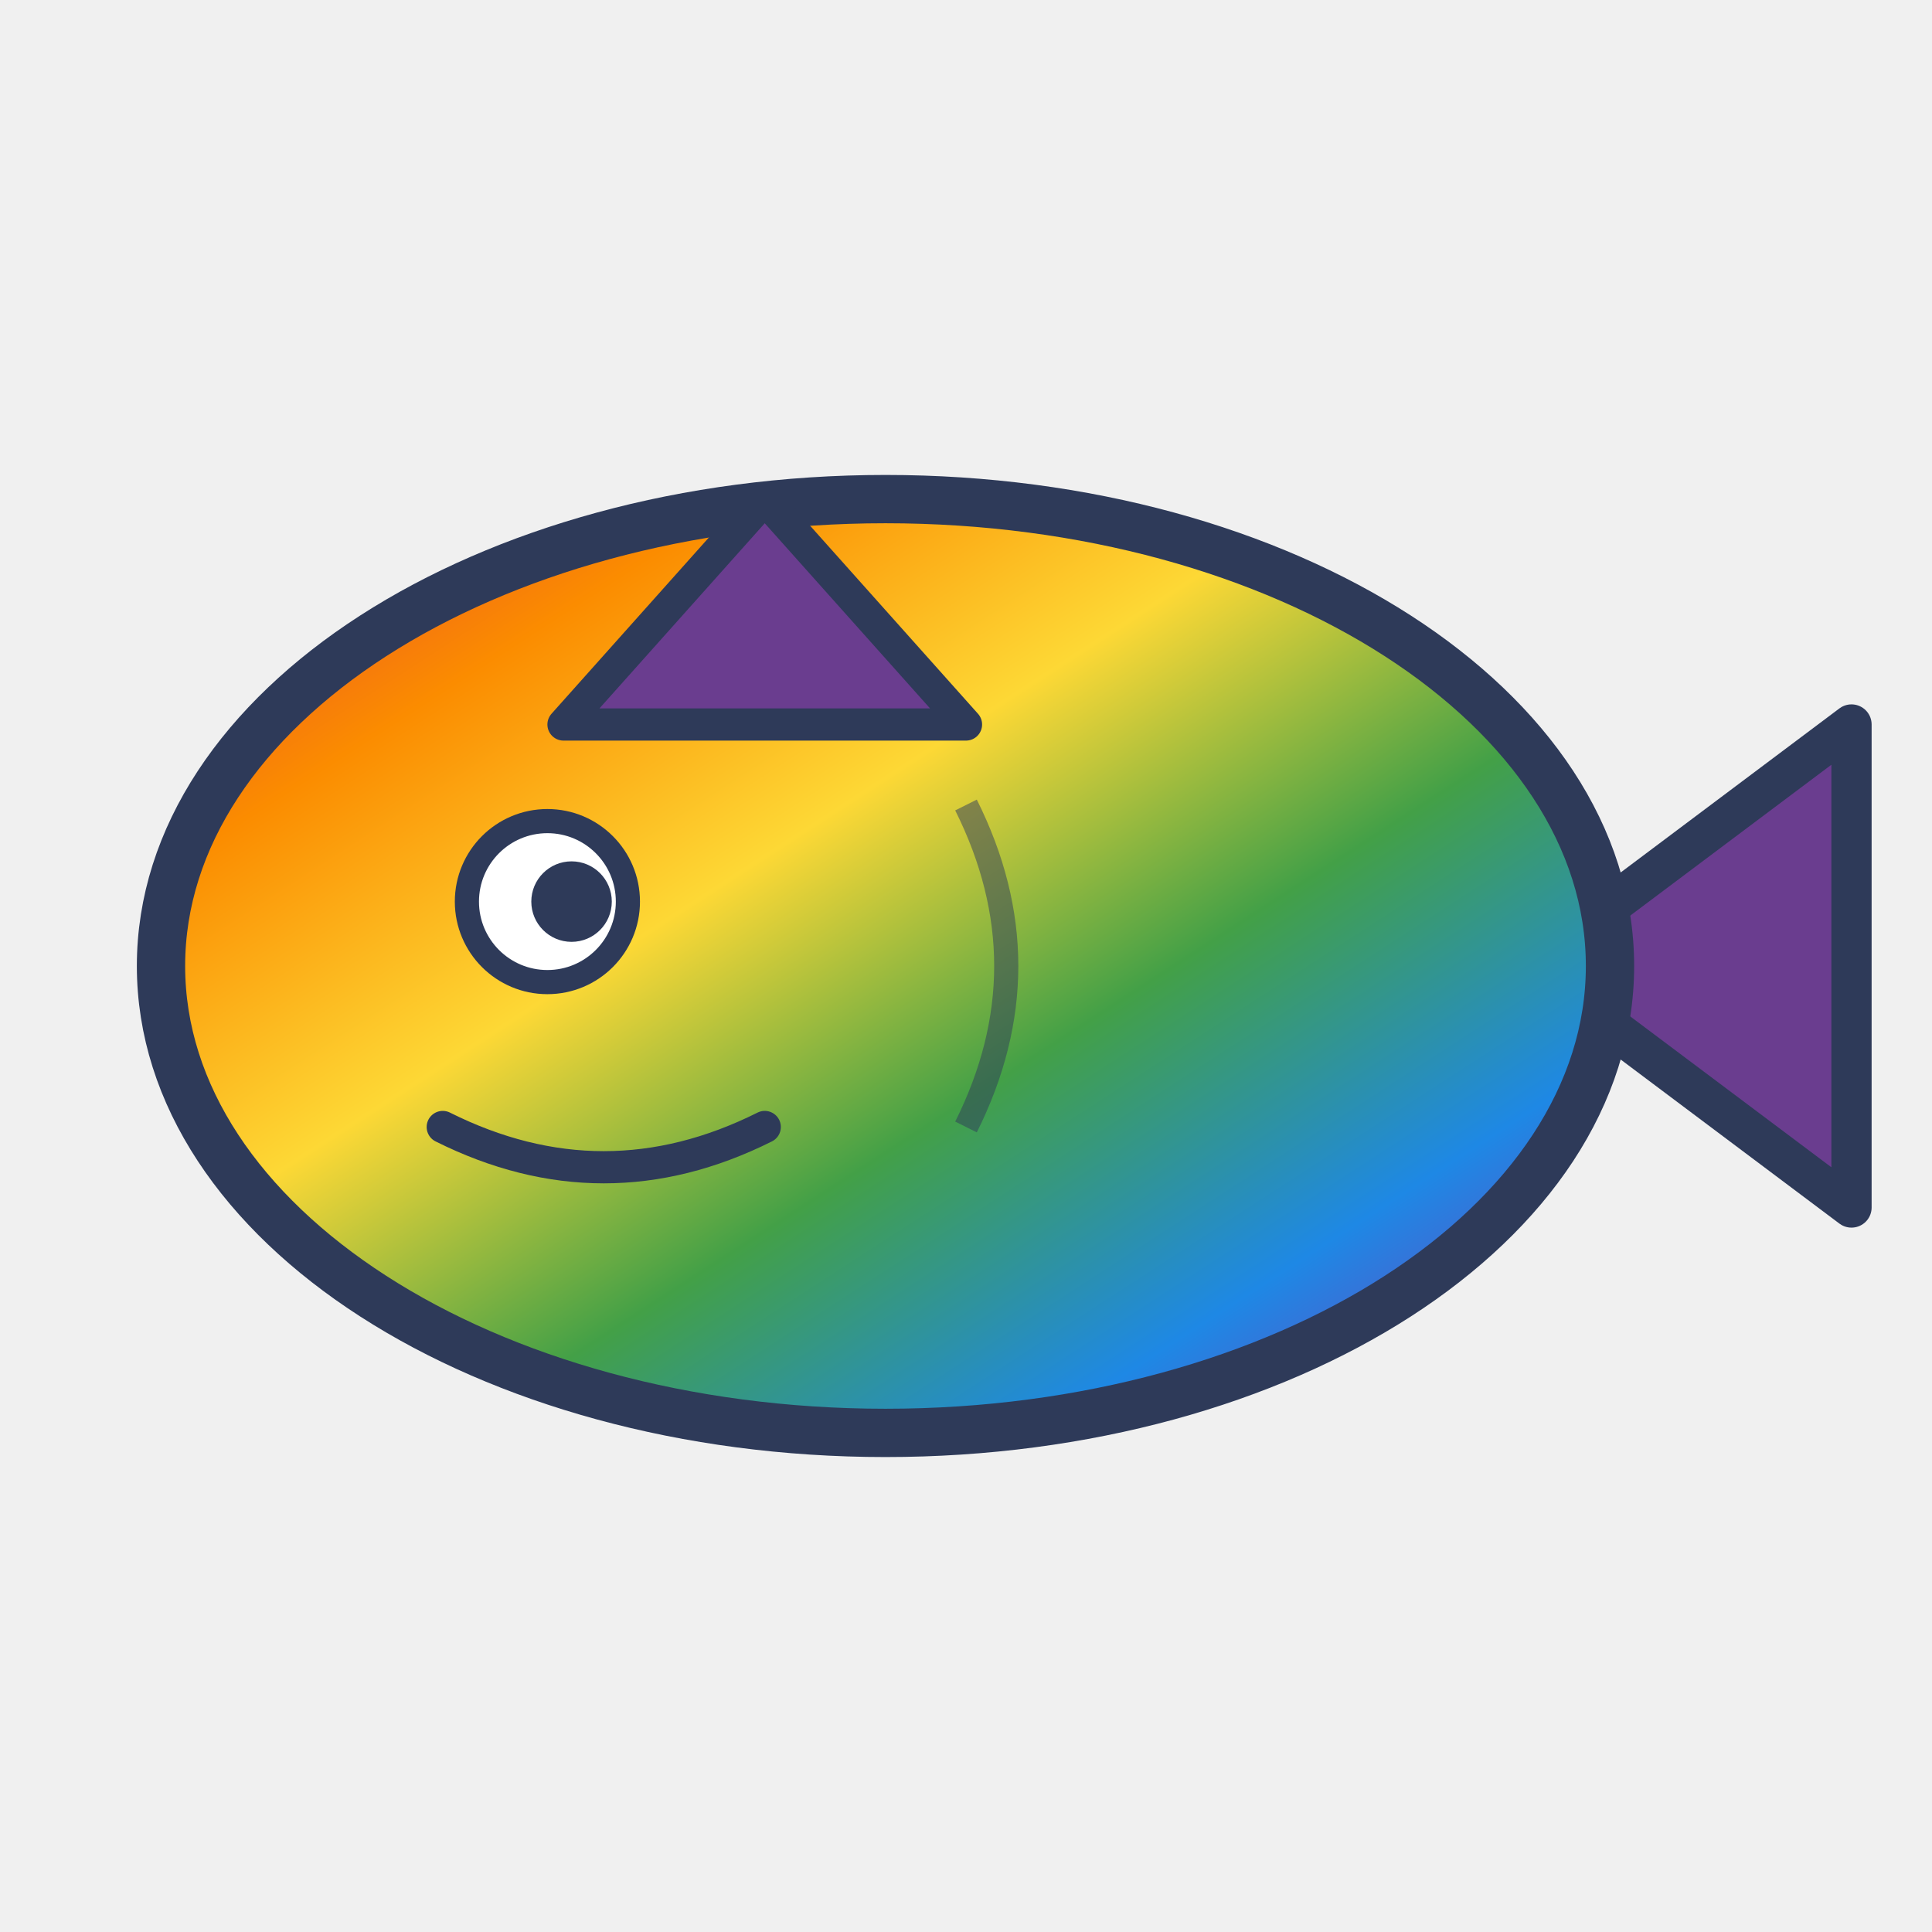
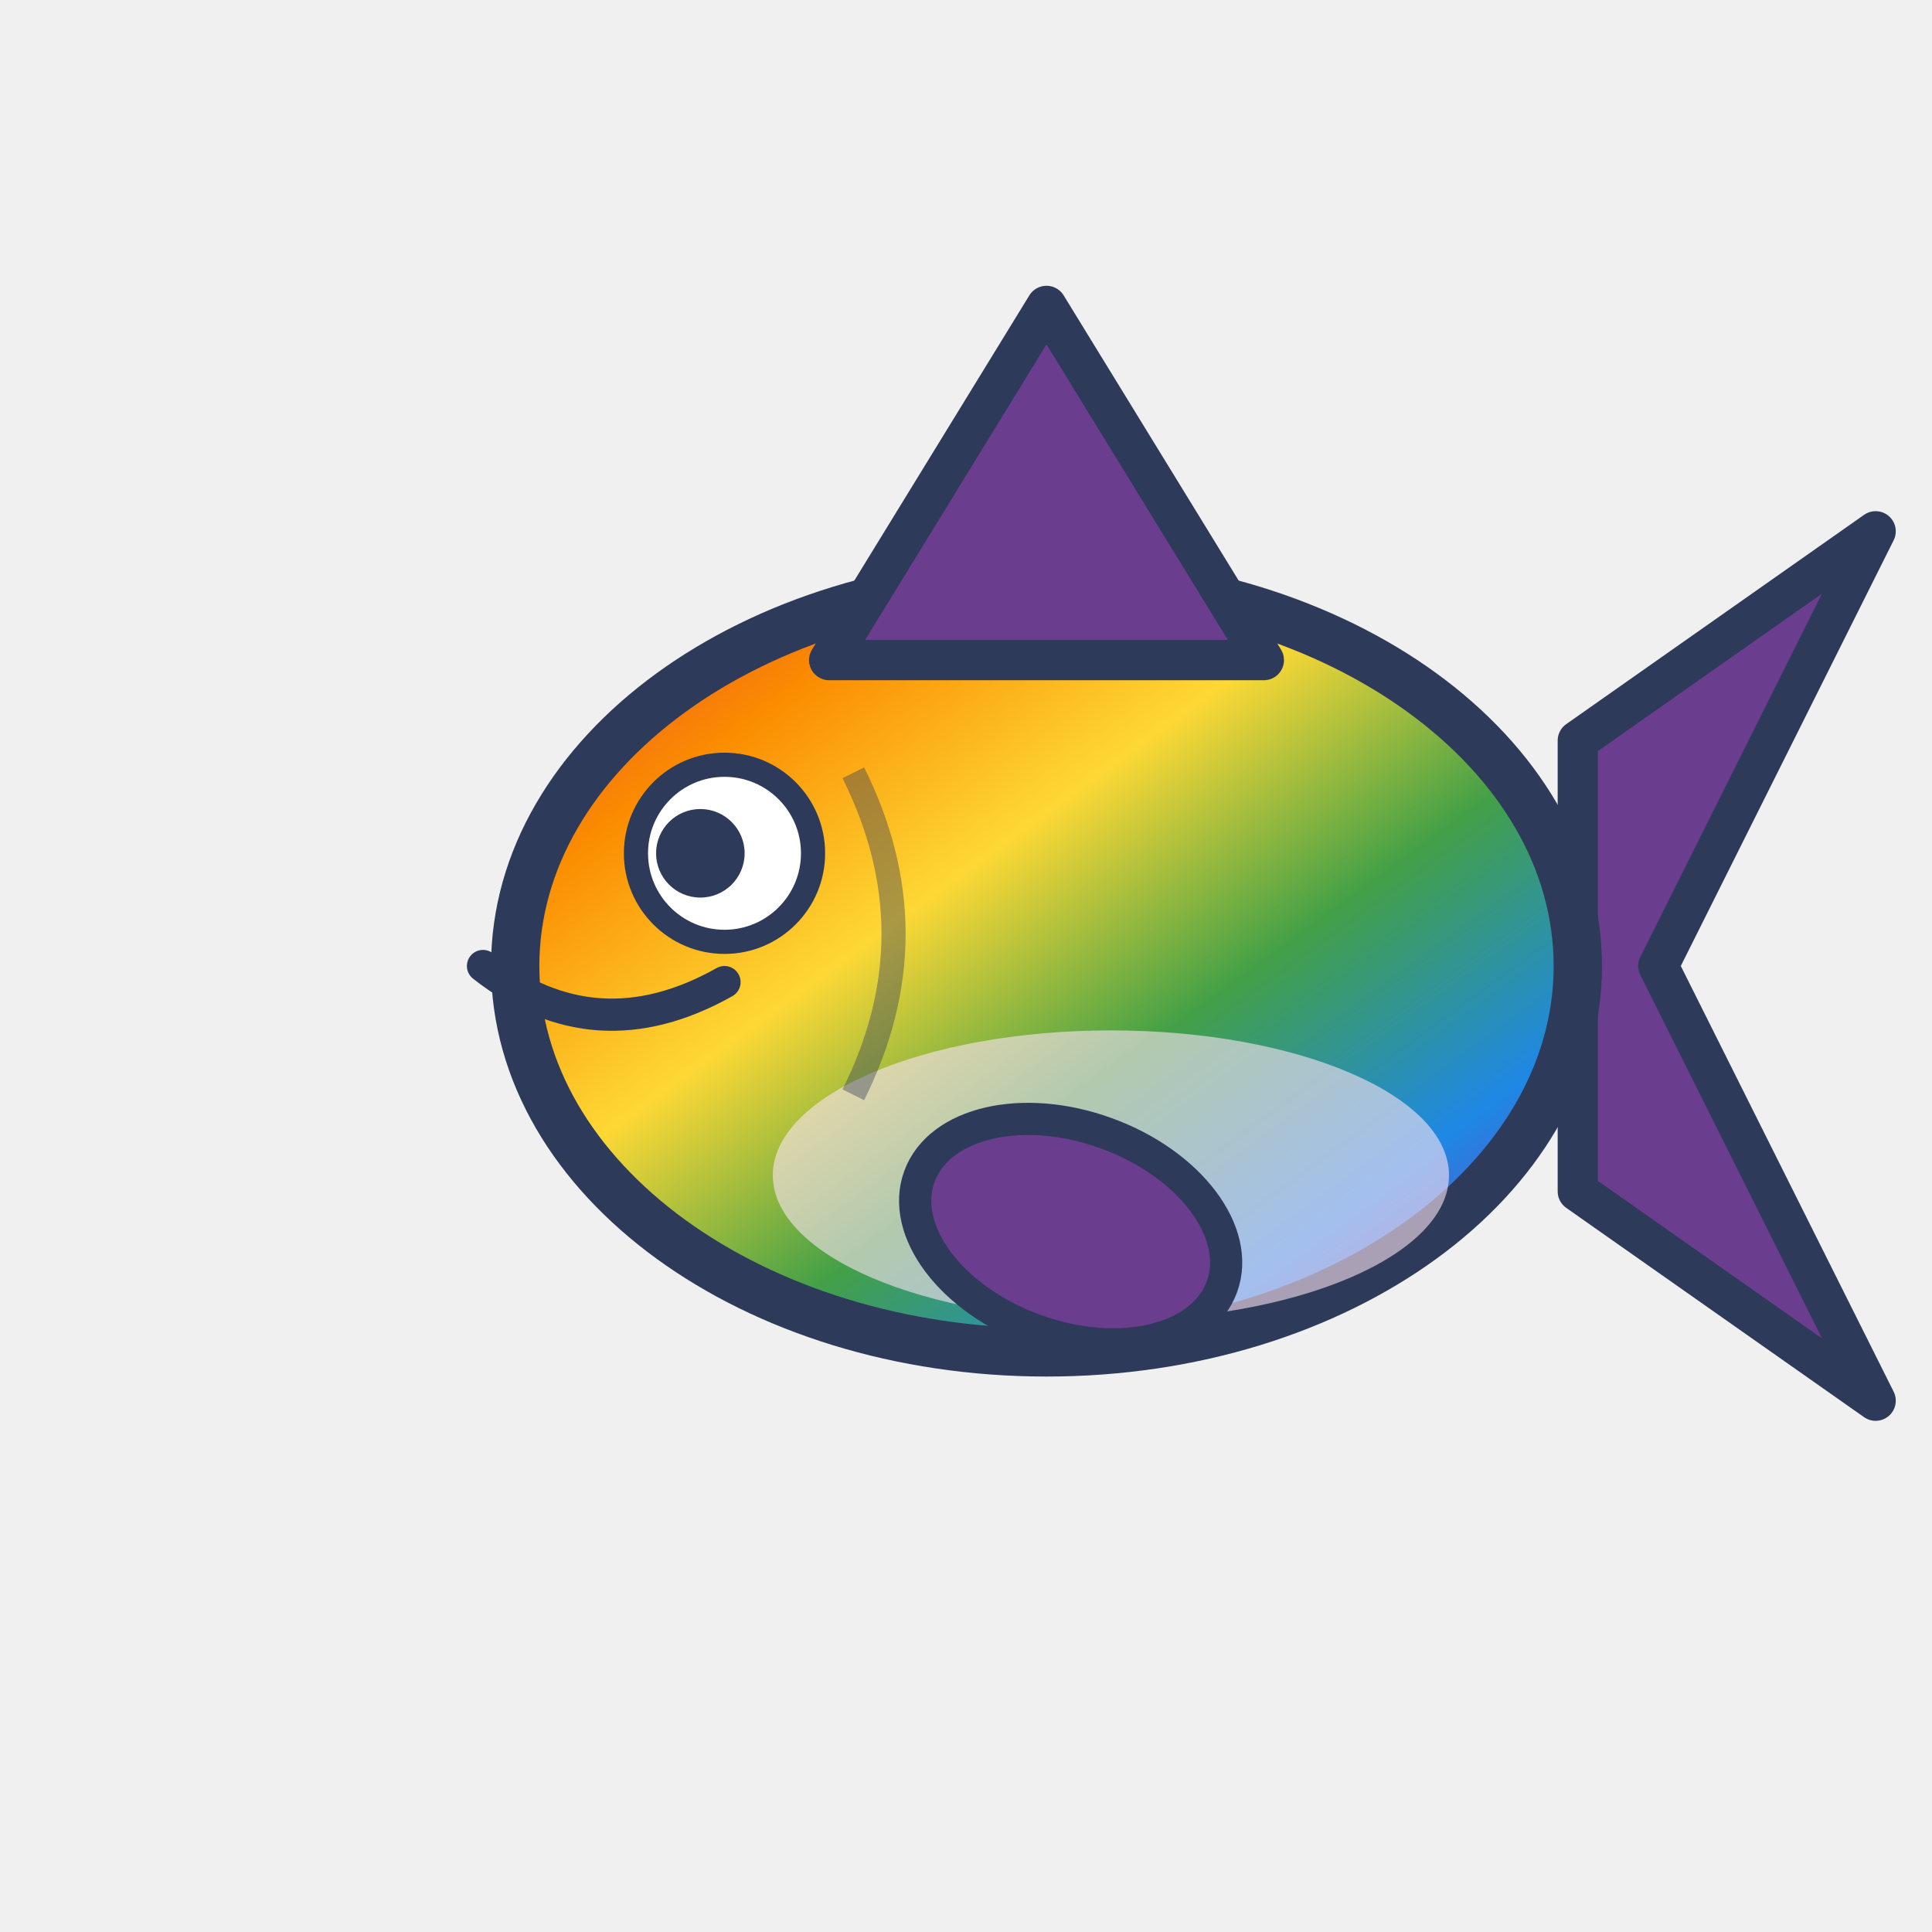
<svg xmlns="http://www.w3.org/2000/svg" viewBox="0 0 240 240" width="240" height="240">
  <defs>
    <linearGradient id="rainbowGrad" x1="0%" y1="0%" x2="100%" y2="100%">
      <stop offset="0%" stop-color="#E53935" />
      <stop offset="20%" stop-color="#FB8C00" />
      <stop offset="40%" stop-color="#FDD835" />
      <stop offset="60%" stop-color="#43A047" />
      <stop offset="80%" stop-color="#1E88E5" />
      <stop offset="100%" stop-color="#8E24AA" />
    </linearGradient>
  </defs>
-   <polygon points="190,120 230,90 230,150" fill="#6A3D8F" stroke="#2E3A59" stroke-width="5" stroke-linejoin="round" />
-   <ellipse cx="110" cy="120" rx="90" ry="58" fill="url(#rainbowGrad)" stroke="#2E3A59" stroke-width="6" />
-   <polygon points="95,62 120,90 70,90" fill="#6A3D8F" stroke="#2E3A59" stroke-width="4" stroke-linejoin="round" />
-   <circle cx="68" cy="112" r="10" fill="#fff" stroke="#2E3A59" stroke-width="3" />
-   <circle cx="71" cy="112" r="5" fill="#2E3A59" />
-   <path d="M55 140 Q75 150 95 140" stroke="#2E3A59" stroke-width="4" fill="none" stroke-linecap="round" />
-   <path d="M120 100 Q130 120 120 140" stroke="#2E3A59" stroke-width="3" fill="none" opacity="0.5" />
+   <polygon points="196,92 233,66 206,120 233,174 196,148" fill="#6A3D8F" stroke="#2E3A59" stroke-width="5" stroke-linejoin="round" />
+   <ellipse cx="130" cy="120" rx="66" ry="48" fill="url(#rainbowGrad)" stroke="#2E3A59" stroke-width="6" />
+   <ellipse cx="138" cy="146" rx="42" ry="18" fill="#FBE4F3" opacity="0.6" />
+   <polygon points="130,38 103,82 157,82" fill="#6A3D8F" stroke="#2E3A59" stroke-width="5" stroke-linejoin="round" />
+   <ellipse cx="133" cy="153" rx="20" ry="13" fill="#6A3D8F" stroke="#2E3A59" stroke-width="4" transform="rotate(20 133 153)" />
+   <path d="M106 96 Q116 116 106 136" stroke="#2E3A59" stroke-width="3" fill="none" opacity="0.4" />
+   <circle cx="90" cy="106" r="11" fill="#fff" stroke="#2E3A59" stroke-width="3" />
+   <circle cx="87" cy="106" r="5.5" fill="#2E3A59" />
+   <path d="M60 120 Q74 131 90 122" stroke="#2E3A59" stroke-width="4" fill="none" stroke-linecap="round" />
</svg>
